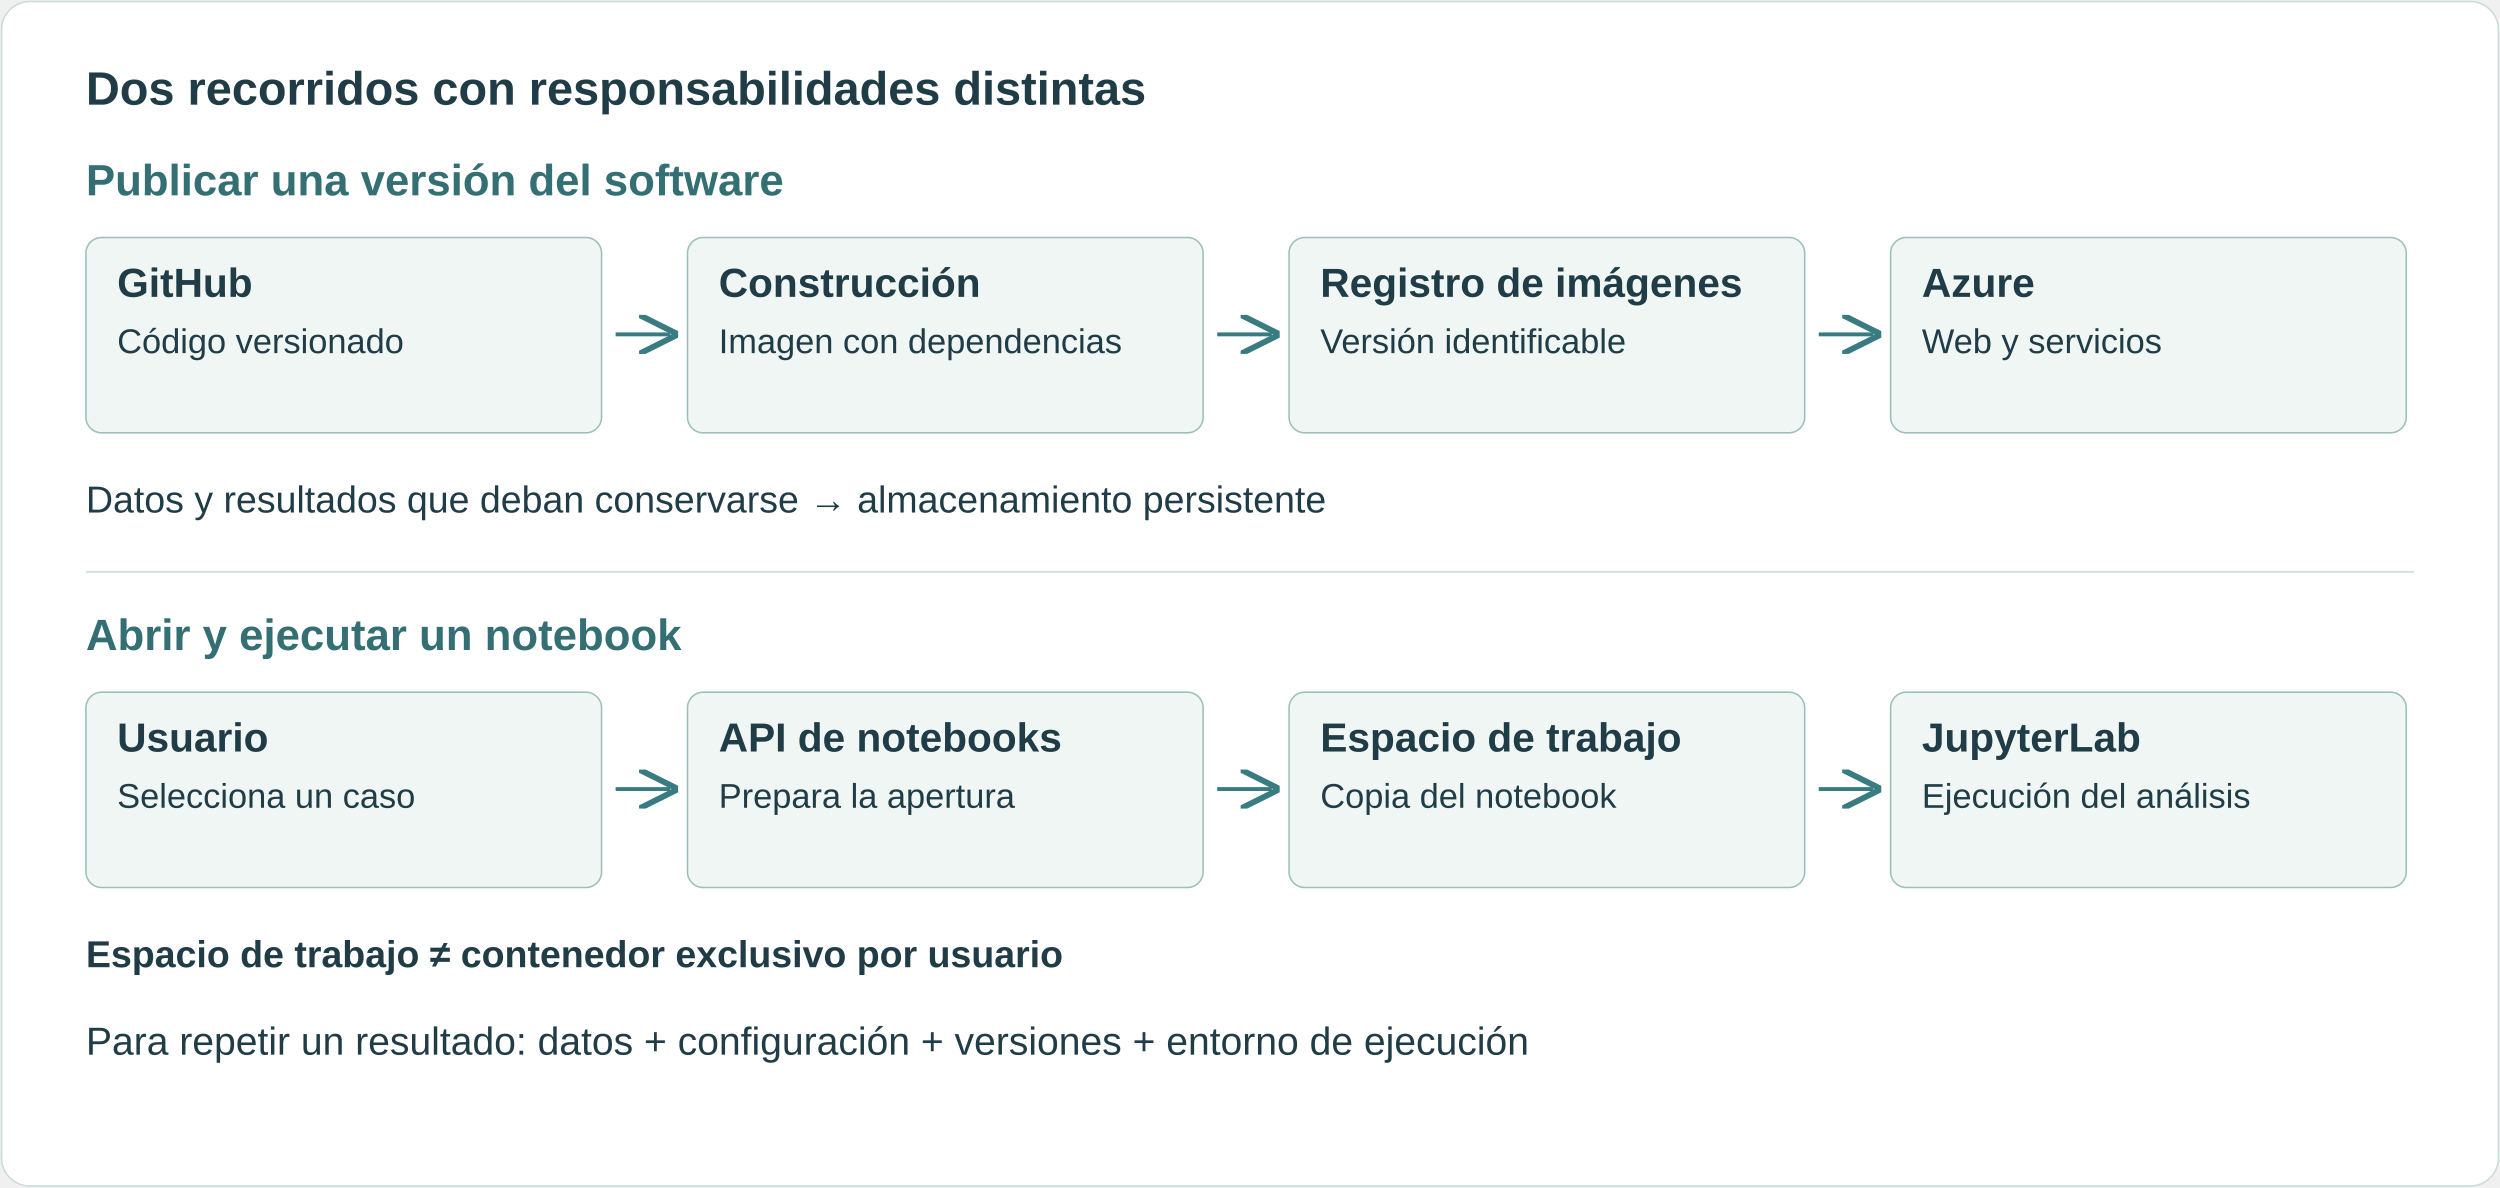
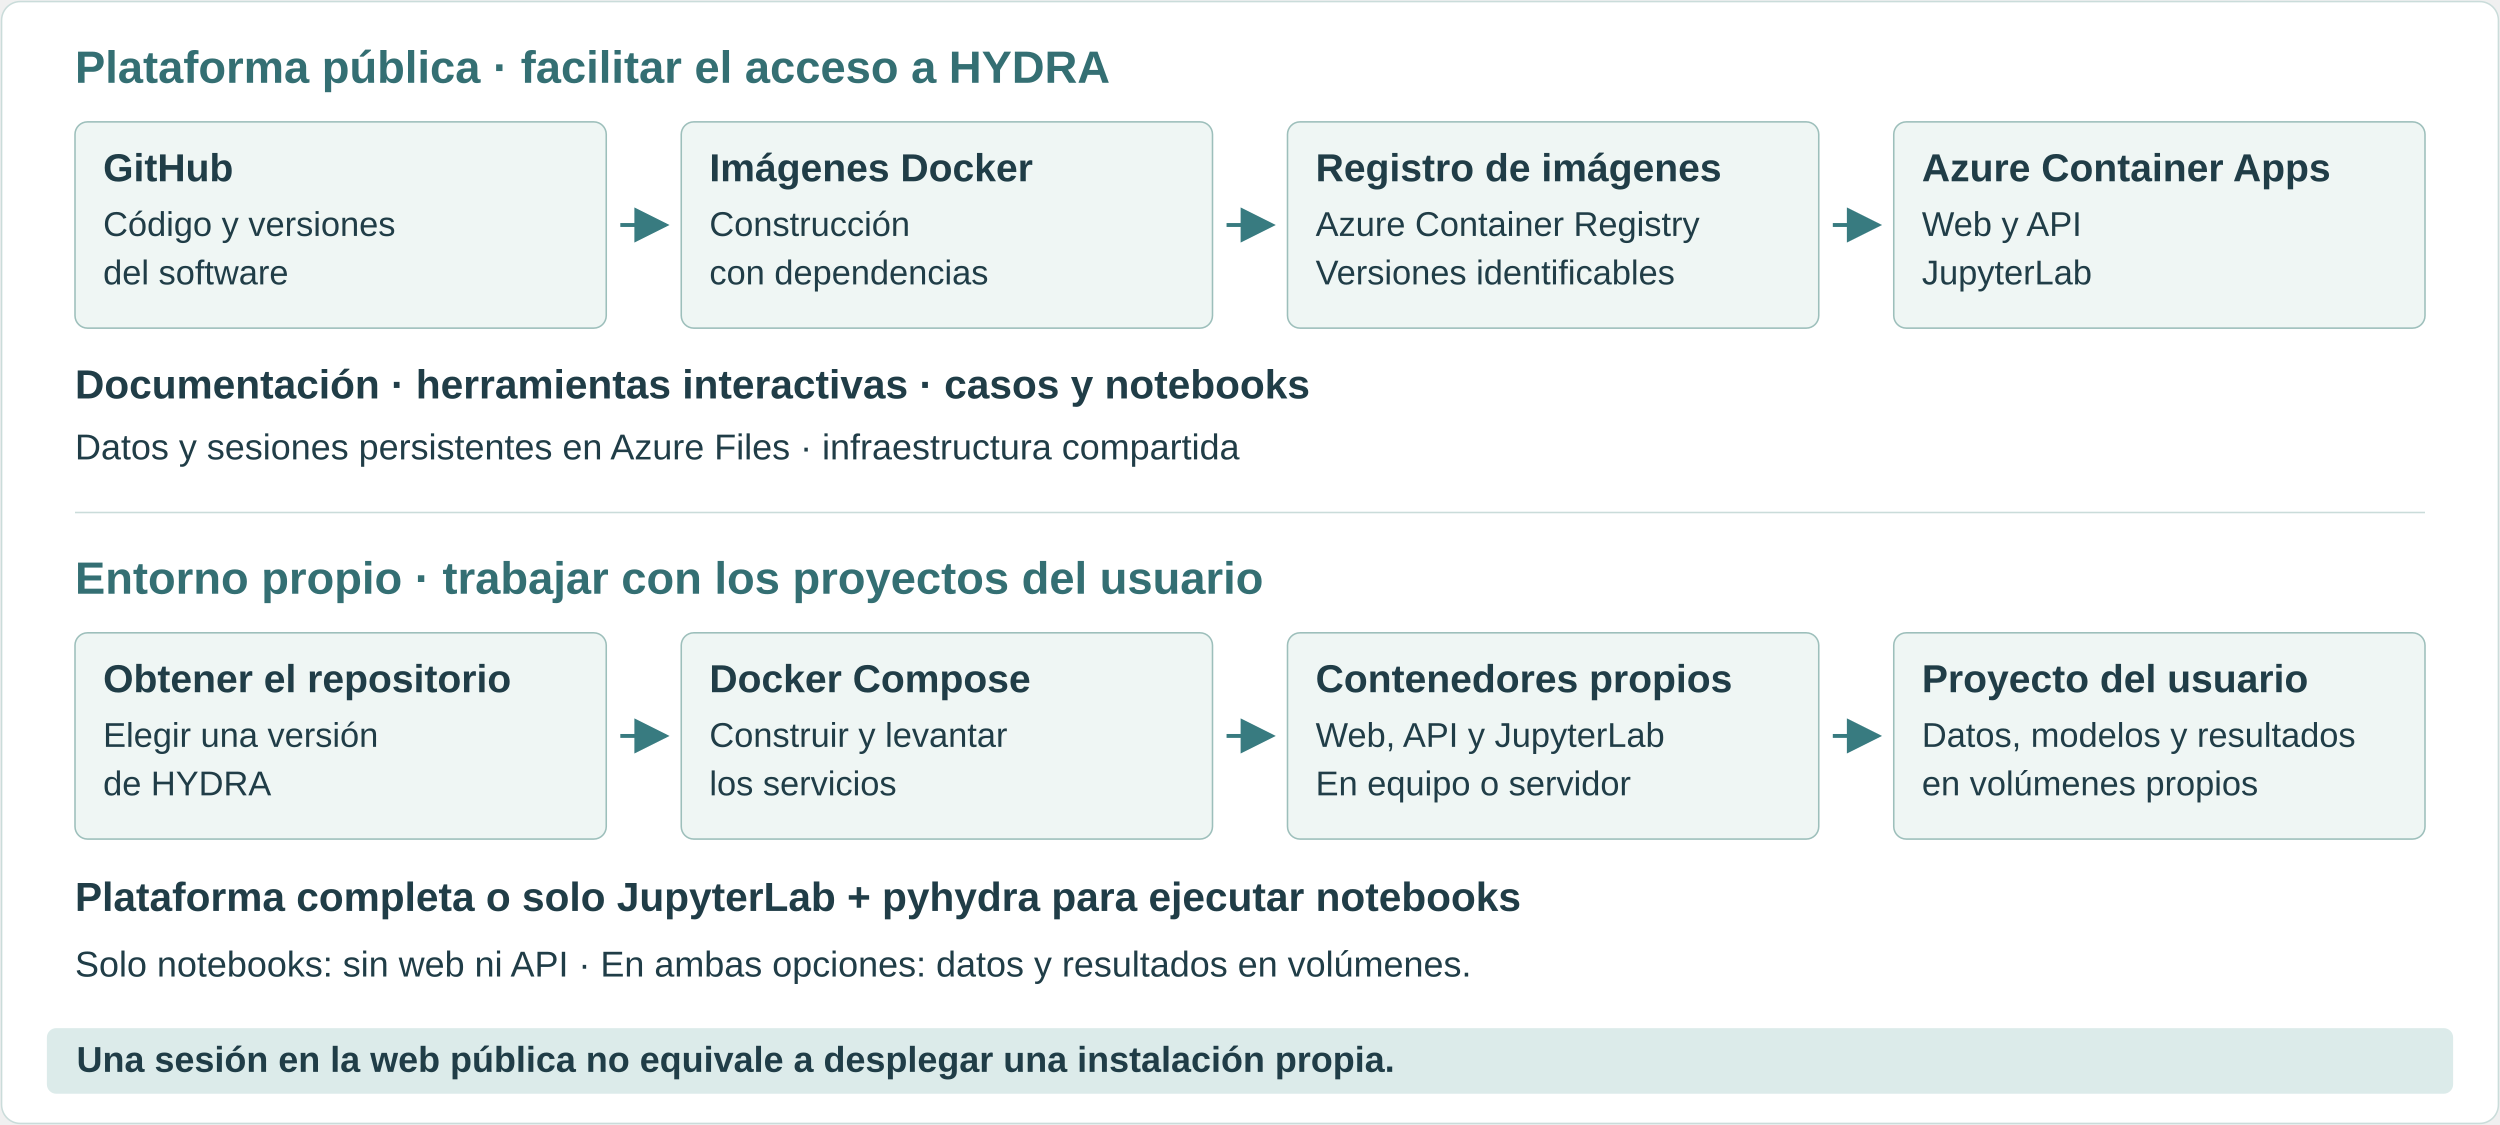
- <svg xmlns="http://www.w3.org/2000/svg" viewBox="0 0 1600 760" role="img" aria-labelledby="title desc">
+ <svg xmlns="http://www.w3.org/2000/svg" viewBox="0 0 1600 720" role="img" aria-labelledby="title desc">
  <defs>
-     <marker id="arrow" markerWidth="10" markerHeight="10" refX="8" refY="5" orient="auto">
-       <path d="M0 0L10 5L0 10" fill="none" stroke="#387b80" stroke-width="1.5" />
+     <marker id="arrow" markerWidth="9" markerHeight="9" refX="8" refY="4.5" orient="auto">
+       <path d="M0 0L9 4.5L0 9" fill="#387b80" />
    </marker>
  </defs>
-   <rect x="1" y="1" width="1598" height="758" rx="18" fill="#fff" stroke="#cadcda" />
+   <rect x="1" y="1" width="1598" height="718" rx="12" fill="#fff" stroke="#cadcda" />
  <g font-family="Arial, sans-serif" fill="#203d47">
-     <text x="55" y="67" font-size="30" font-weight="700">Dos recorridos con responsabilidades distintas</text>
-     <text x="55" y="125" font-size="28" font-weight="700" fill="#346f73">Publicar una versión del software</text>
-     <rect x="55" y="152" width="330" height="125" rx="10" fill="#eff6f4" stroke="#9dbfbb" />
-     <text x="75" y="190" font-size="26" font-weight="700" fill="#203d47">GitHub</text>
-     <text x="75" y="226" font-size="22" font-weight="400" fill="#203d47">Código versionado</text>
-     <path d="M394 214h35" fill="none" stroke="#387b80" stroke-width="2.5" marker-end="url(#arrow)" />
-     <rect x="440" y="152" width="330" height="125" rx="10" fill="#eff6f4" stroke="#9dbfbb" />
-     <text x="460" y="190" font-size="26" font-weight="700" fill="#203d47">Construcción</text>
-     <text x="460" y="226" font-size="22" font-weight="400" fill="#203d47">Imagen con dependencias</text>
-     <path d="M779 214h35" fill="none" stroke="#387b80" stroke-width="2.5" marker-end="url(#arrow)" />
-     <rect x="825" y="152" width="330" height="125" rx="10" fill="#eff6f4" stroke="#9dbfbb" />
-     <text x="845" y="190" font-size="26" font-weight="700" fill="#203d47">Registro de imágenes</text>
-     <text x="845" y="226" font-size="22" font-weight="400" fill="#203d47">Versión identificable</text>
-     <path d="M1164 214h35" fill="none" stroke="#387b80" stroke-width="2.5" marker-end="url(#arrow)" />
-     <rect x="1210" y="152" width="330" height="125" rx="10" fill="#eff6f4" stroke="#9dbfbb" />
-     <text x="1230" y="190" font-size="26" font-weight="700" fill="#203d47">Azure</text>
-     <text x="1230" y="226" font-size="22" font-weight="400" fill="#203d47">Web y servicios</text>
-     <text x="55" y="328" font-size="24" font-weight="400" fill="#203d47">Datos y resultados que deban conservarse → almacenamiento persistente</text>
-     <path d="M55 366H1545" stroke="#cadcda" />
-     <text x="55" y="416" font-size="28" font-weight="700" fill="#346f73">Abrir y ejecutar un notebook</text>
-     <rect x="55" y="443" width="330" height="125" rx="10" fill="#eff6f4" stroke="#9dbfbb" />
-     <text x="75" y="481" font-size="26" font-weight="700" fill="#203d47">Usuario</text>
-     <text x="75" y="517" font-size="22" font-weight="400" fill="#203d47">Selecciona un caso</text>
-     <path d="M394 505h35" fill="none" stroke="#387b80" stroke-width="2.5" marker-end="url(#arrow)" />
-     <rect x="440" y="443" width="330" height="125" rx="10" fill="#eff6f4" stroke="#9dbfbb" />
-     <text x="460" y="481" font-size="26" font-weight="700" fill="#203d47">API de notebooks</text>
-     <text x="460" y="517" font-size="22" font-weight="400" fill="#203d47">Prepara la apertura</text>
-     <path d="M779 505h35" fill="none" stroke="#387b80" stroke-width="2.5" marker-end="url(#arrow)" />
-     <rect x="825" y="443" width="330" height="125" rx="10" fill="#eff6f4" stroke="#9dbfbb" />
-     <text x="845" y="481" font-size="26" font-weight="700" fill="#203d47">Espacio de trabajo</text>
-     <text x="845" y="517" font-size="22" font-weight="400" fill="#203d47">Copia del notebook</text>
-     <path d="M1164 505h35" fill="none" stroke="#387b80" stroke-width="2.5" marker-end="url(#arrow)" />
-     <rect x="1210" y="443" width="330" height="125" rx="10" fill="#eff6f4" stroke="#9dbfbb" />
-     <text x="1230" y="481" font-size="26" font-weight="700" fill="#203d47">JupyterLab</text>
-     <text x="1230" y="517" font-size="22" font-weight="400" fill="#203d47">Ejecución del análisis</text>
-     <text x="55" y="619" font-size="24" font-weight="700" fill="#203d47">Espacio de trabajo ≠ contenedor exclusivo por usuario</text>
-     <text x="55" y="675" font-size="25" font-weight="400" fill="#203d47">Para repetir un resultado: datos + configuración + versiones + entorno de ejecución</text>
+     <text x="48" y="53" font-size="29" font-weight="700" fill="#346f73">Plataforma pública · facilitar el acceso a HYDRA</text>
+     <rect x="48" y="78" width="340" height="132" rx="8" fill="#eff6f4" stroke="#9dbfbb" />
+     <text x="66" y="116" font-size="25" font-weight="700" fill="#203d47">GitHub</text>
+     <text x="66" y="151" font-size="22" font-weight="400" fill="#203d47">Código y versiones</text>
+     <text x="66" y="182" font-size="22" font-weight="400" fill="#203d47">del software</text>
+     <path d="M397 144h29" stroke="#387b80" stroke-width="2.5" marker-end="url(#arrow)" />
+     <rect x="436" y="78" width="340" height="132" rx="8" fill="#eff6f4" stroke="#9dbfbb" />
+     <text x="454" y="116" font-size="25" font-weight="700" fill="#203d47">Imágenes Docker</text>
+     <text x="454" y="151" font-size="22" font-weight="400" fill="#203d47">Construcción</text>
+     <text x="454" y="182" font-size="22" font-weight="400" fill="#203d47">con dependencias</text>
+     <path d="M785 144h29" stroke="#387b80" stroke-width="2.5" marker-end="url(#arrow)" />
+     <rect x="824" y="78" width="340" height="132" rx="8" fill="#eff6f4" stroke="#9dbfbb" />
+     <text x="842" y="116" font-size="25" font-weight="700" fill="#203d47">Registro de imágenes</text>
+     <text x="842" y="151" font-size="22" font-weight="400" fill="#203d47">Azure Container Registry</text>
+     <text x="842" y="182" font-size="22" font-weight="400" fill="#203d47">Versiones identificables</text>
+     <path d="M1173 144h29" stroke="#387b80" stroke-width="2.5" marker-end="url(#arrow)" />
+     <rect x="1212" y="78" width="340" height="132" rx="8" fill="#eff6f4" stroke="#9dbfbb" />
+     <text x="1230" y="116" font-size="25" font-weight="700" fill="#203d47">Azure Container Apps</text>
+     <text x="1230" y="151" font-size="22" font-weight="400" fill="#203d47">Web y API</text>
+     <text x="1230" y="182" font-size="22" font-weight="400" fill="#203d47">JupyterLab</text>
+     <text x="48" y="255" font-size="26" font-weight="700" fill="#203d47">Documentación · herramientas interactivas · casos y notebooks</text>
+     <text x="48" y="294" font-size="23" font-weight="400" fill="#203d47">Datos y sesiones persistentes en Azure Files · infraestructura compartida</text>
+     <path d="M48 328H1552" stroke="#cadcda" />
+     <text x="48" y="380" font-size="29" font-weight="700" fill="#346f73">Entorno propio · trabajar con los proyectos del usuario</text>
+     <rect x="48" y="405" width="340" height="132" rx="8" fill="#eff6f4" stroke="#9dbfbb" />
+     <text x="66" y="443" font-size="25" font-weight="700" fill="#203d47">Obtener el repositorio</text>
+     <text x="66" y="478" font-size="22" font-weight="400" fill="#203d47">Elegir una versión</text>
+     <text x="66" y="509" font-size="22" font-weight="400" fill="#203d47">de HYDRA</text>
+     <path d="M397 471h29" stroke="#387b80" stroke-width="2.5" marker-end="url(#arrow)" />
+     <rect x="436" y="405" width="340" height="132" rx="8" fill="#eff6f4" stroke="#9dbfbb" />
+     <text x="454" y="443" font-size="25" font-weight="700" fill="#203d47">Docker Compose</text>
+     <text x="454" y="478" font-size="22" font-weight="400" fill="#203d47">Construir y levantar</text>
+     <text x="454" y="509" font-size="22" font-weight="400" fill="#203d47">los servicios</text>
+     <path d="M785 471h29" stroke="#387b80" stroke-width="2.5" marker-end="url(#arrow)" />
+     <rect x="824" y="405" width="340" height="132" rx="8" fill="#eff6f4" stroke="#9dbfbb" />
+     <text x="842" y="443" font-size="25" font-weight="700" fill="#203d47">Contenedores propios</text>
+     <text x="842" y="478" font-size="22" font-weight="400" fill="#203d47">Web, API y JupyterLab</text>
+     <text x="842" y="509" font-size="22" font-weight="400" fill="#203d47">En equipo o servidor</text>
+     <path d="M1173 471h29" stroke="#387b80" stroke-width="2.5" marker-end="url(#arrow)" />
+     <rect x="1212" y="405" width="340" height="132" rx="8" fill="#eff6f4" stroke="#9dbfbb" />
+     <text x="1230" y="443" font-size="25" font-weight="700" fill="#203d47">Proyecto del usuario</text>
+     <text x="1230" y="478" font-size="22" font-weight="400" fill="#203d47">Datos, modelos y resultados</text>
+     <text x="1230" y="509" font-size="22" font-weight="400" fill="#203d47">en volúmenes propios</text>
+     <text x="48" y="583" font-size="26" font-weight="700" fill="#203d47">Plataforma completa o solo JupyterLab + pyhydra para ejecutar notebooks</text>
+     <text x="48" y="625" font-size="23" font-weight="400" fill="#203d47">Solo notebooks: sin web ni API · En ambas opciones: datos y resultados en volúmenes.</text>
+     <rect x="30" y="658" width="1540" height="42" rx="6" fill="#dcebea" />
+     <text x="49" y="686" font-size="23" font-weight="700" fill="#203d47">Una sesión en la web pública no equivale a desplegar una instalación propia.</text>
  </g>
</svg>
